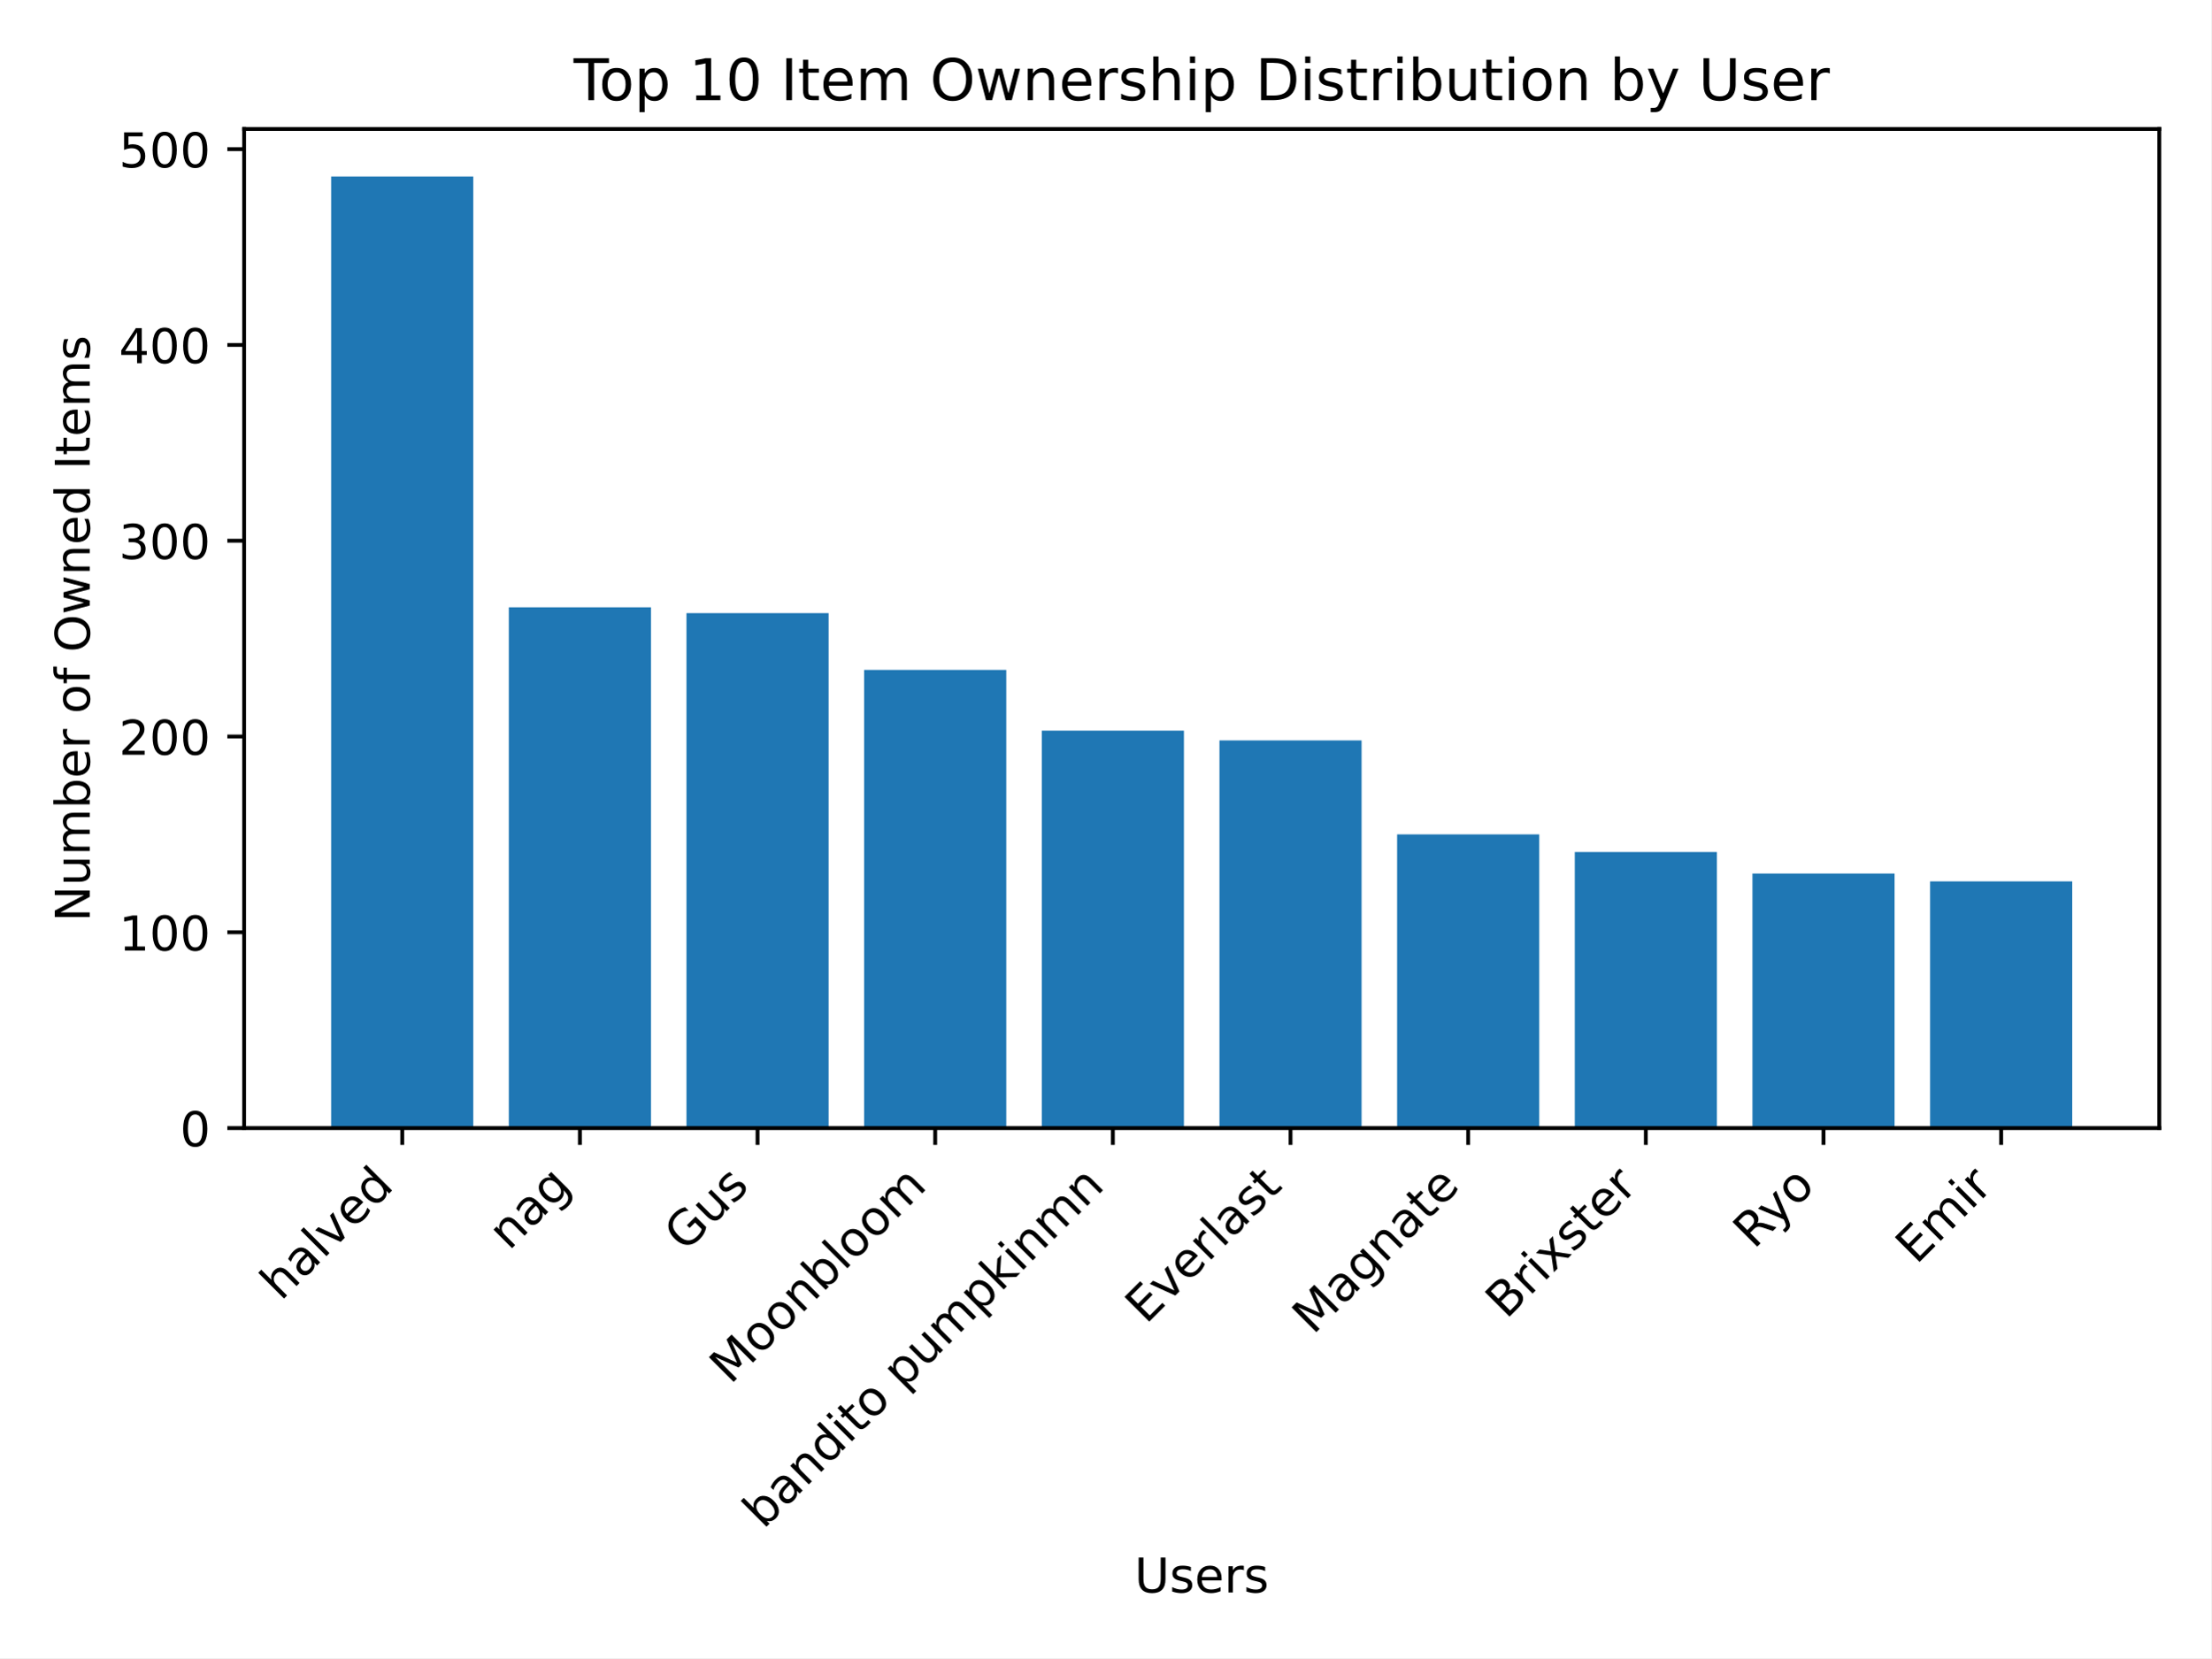
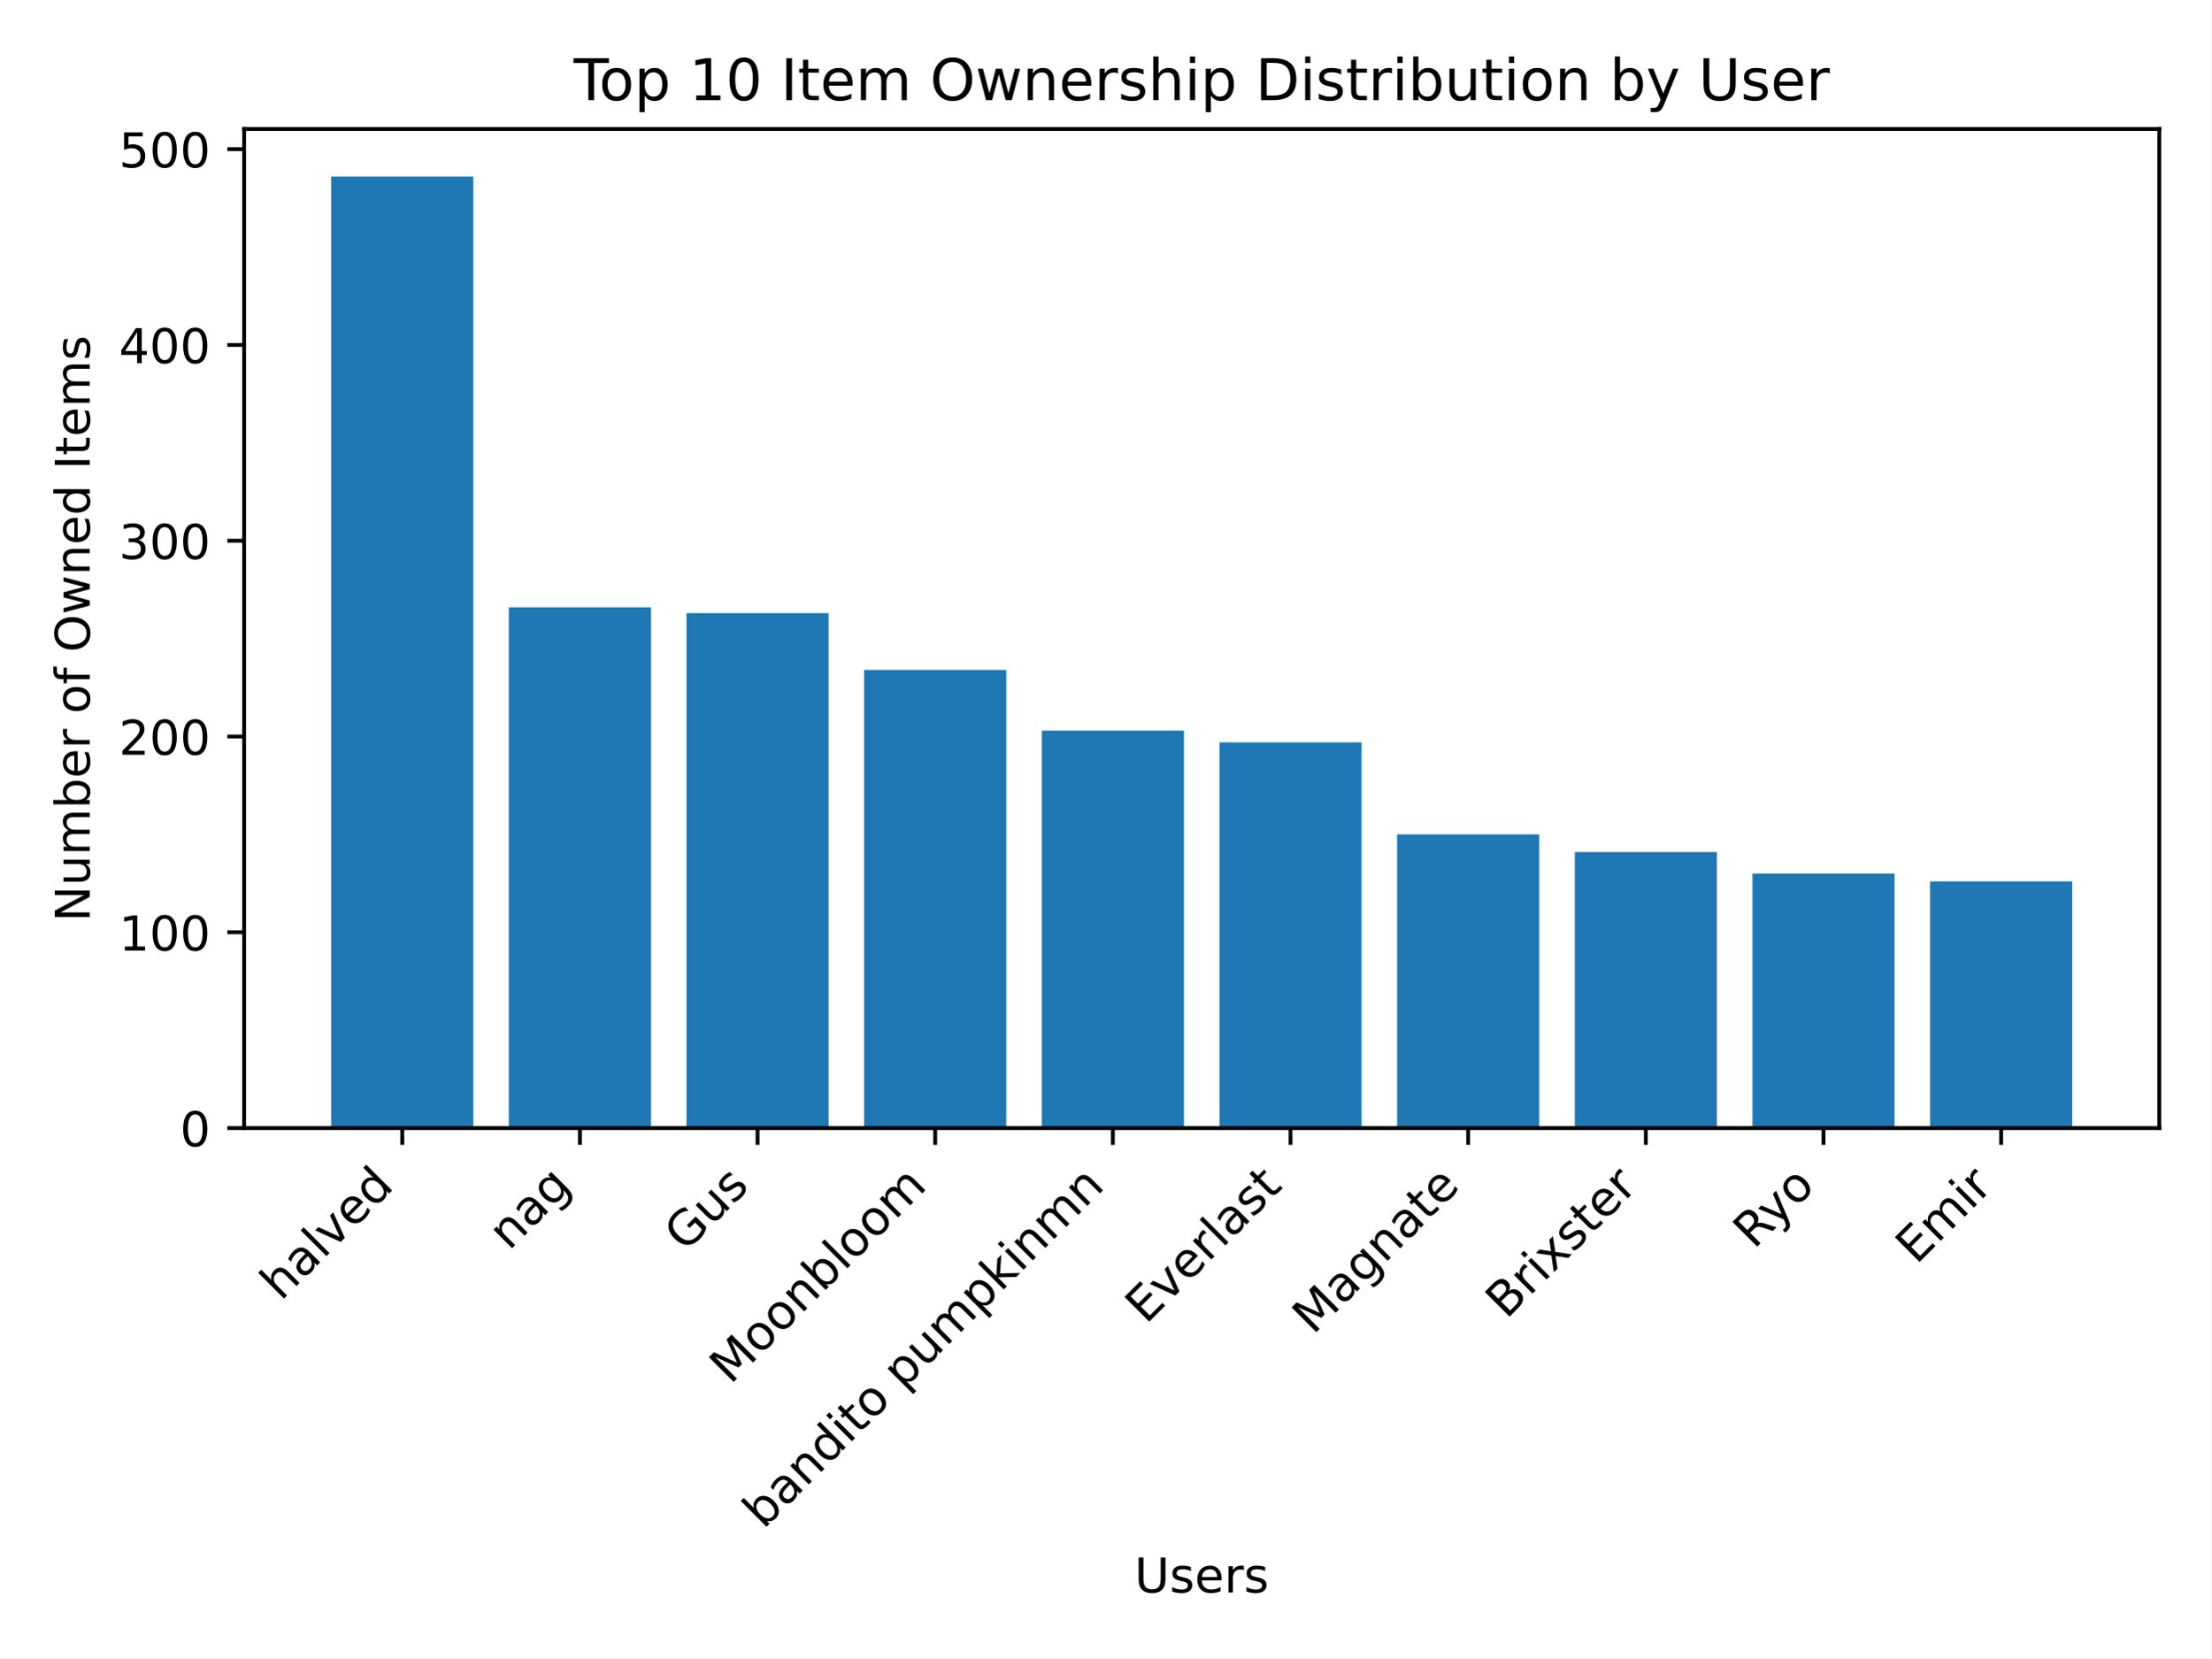
<svg xmlns="http://www.w3.org/2000/svg" xmlns:xlink="http://www.w3.org/1999/xlink" width="460.8pt" height="345.6pt" viewBox="0 0 460.8 345.6" version="1.1">
  <defs>
    <style type="text/css">*{stroke-linejoin: round; stroke-linecap: butt}</style>
  </defs>
  <g id="figure_1">
    <g id="patch_1">
      <path d="M 0 345.6  L 460.8 345.6  L 460.8 0  L 0 0  z " style="fill: #ffffff" />
    </g>
    <g id="axes_1">
      <g id="patch_2">
        <path d="M 50.87 235.125  L 450 235.125  L 450 26.88  L 50.87 26.88  z " style="fill: #ffffff" />
      </g>
      <g id="patch_3">
-         <path d="M 69.012 235.125  L 98.632 235.125  L 98.632 36.796  L 69.012 36.796  z " clip-path="url(#p79e4b69c61)" style="fill: #1f77b4" />
+         <path d="M 69.012 235.125  L 98.632 235.125  L 98.632 36.796  L 69.012 36.796  z " clip-path="url(#p354a4e6ec0)" style="fill: #1f77b4" />
      </g>
      <g id="patch_4">
-         <path d="M 106.037 235.125  L 135.657 235.125  L 135.657 126.575  L 106.037 126.575  z " clip-path="url(#p79e4b69c61)" style="fill: #1f77b4" />
+         <path d="M 106.037 235.125  L 135.657 235.125  L 135.657 126.575  L 106.037 126.575  z " clip-path="url(#p354a4e6ec0)" style="fill: #1f77b4" />
      </g>
      <g id="patch_5">
-         <path d="M 143.062 235.125  L 172.682 235.125  L 172.682 127.799  L 143.062 127.799  z " clip-path="url(#p79e4b69c61)" style="fill: #1f77b4" />
+         <path d="M 143.062 235.125  L 172.682 235.125  L 172.682 127.799  L 143.062 127.799  z " clip-path="url(#p354a4e6ec0)" style="fill: #1f77b4" />
      </g>
      <g id="patch_6">
-         <path d="M 180.087 235.125  L 209.707 235.125  L 209.707 139.634  L 180.087 139.634  z " clip-path="url(#p79e4b69c61)" style="fill: #1f77b4" />
+         <path d="M 180.087 235.125  L 209.707 235.125  L 209.707 139.634  L 180.087 139.634  z " clip-path="url(#p354a4e6ec0)" style="fill: #1f77b4" />
      </g>
      <g id="patch_7">
-         <path d="M 217.112 235.125  L 246.732 235.125  L 246.732 152.284  L 217.112 152.284  z " clip-path="url(#p79e4b69c61)" style="fill: #1f77b4" />
+         <path d="M 217.112 235.125  L 246.732 235.125  L 246.732 152.284  L 217.112 152.284  z " clip-path="url(#p354a4e6ec0)" style="fill: #1f77b4" />
      </g>
      <g id="patch_8">
-         <path d="M 254.138 235.125  L 283.758 235.125  L 283.758 154.325  L 254.138 154.325  z " clip-path="url(#p79e4b69c61)" style="fill: #1f77b4" />
+         <path d="M 254.138 235.125  L 283.758 235.125  L 283.758 154.733  L 254.138 154.733  z " clip-path="url(#p354a4e6ec0)" style="fill: #1f77b4" />
      </g>
      <g id="patch_9">
-         <path d="M 291.163 235.125  L 320.783 235.125  L 320.783 173.913  L 291.163 173.913  z " clip-path="url(#p79e4b69c61)" style="fill: #1f77b4" />
+         <path d="M 291.163 235.125  L 320.783 235.125  L 320.783 173.913  L 291.163 173.913  z " clip-path="url(#p354a4e6ec0)" style="fill: #1f77b4" />
      </g>
      <g id="patch_10">
-         <path d="M 328.188 235.125  L 357.808 235.125  L 357.808 177.585  L 328.188 177.585  z " clip-path="url(#p79e4b69c61)" style="fill: #1f77b4" />
+         <path d="M 328.188 235.125  L 357.808 235.125  L 357.808 177.585  L 328.188 177.585  z " clip-path="url(#p354a4e6ec0)" style="fill: #1f77b4" />
      </g>
      <g id="patch_11">
-         <path d="M 365.213 235.125  L 394.833 235.125  L 394.833 182.074  L 365.213 182.074  z " clip-path="url(#p79e4b69c61)" style="fill: #1f77b4" />
+         <path d="M 365.213 235.125  L 394.833 235.125  L 394.833 182.074  L 365.213 182.074  z " clip-path="url(#p354a4e6ec0)" style="fill: #1f77b4" />
      </g>
      <g id="patch_12">
-         <path d="M 402.238 235.125  L 431.858 235.125  L 431.858 183.707  L 402.238 183.707  z " clip-path="url(#p79e4b69c61)" style="fill: #1f77b4" />
+         <path d="M 402.238 235.125  L 431.858 235.125  L 431.858 183.707  L 402.238 183.707  z " clip-path="url(#p354a4e6ec0)" style="fill: #1f77b4" />
      </g>
      <g id="matplotlib.axis_1">
        <g id="xtick_1">
          <g id="line2d_1">
            <defs>
-               <path id="macd0589f93" d="M 0 0  L 0 3.5  " style="stroke: #000000; stroke-width: 0.8" />
+               <path id="m665f9b2a5a" d="M 0 0  L 0 3.5  " style="stroke: #000000; stroke-width: 0.8" />
            </defs>
            <g>
-               <use xlink:href="#macd0589f93" x="83.822" y="235.125" style="stroke: #000000; stroke-width: 0.8" />
+               <use xlink:href="#m665f9b2a5a" x="83.822" y="235.125" style="stroke: #000000; stroke-width: 0.8" />
            </g>
          </g>
          <g id="text_1">
            <g transform="translate(58.54764 271.3021) rotate(-45) scale(0.1 -0.1)">
              <defs>
                <path id="DejaVuSans-68" d="M 3513 2113  L 3513 0  L 2938 0  L 2938 2094  Q 2938 2591 2744 2837  Q 2550 3084 2163 3084  Q 1697 3084 1428 2787  Q 1159 2491 1159 1978  L 1159 0  L 581 0  L 581 4863  L 1159 4863  L 1159 2956  Q 1366 3272 1645 3428  Q 1925 3584 2291 3584  Q 2894 3584 3203 3211  Q 3513 2838 3513 2113  z " transform="scale(0.015625)" />
                <path id="DejaVuSans-61" d="M 2194 1759  Q 1497 1759 1228 1600  Q 959 1441 959 1056  Q 959 750 1161 570  Q 1363 391 1709 391  Q 2188 391 2477 730  Q 2766 1069 2766 1631  L 2766 1759  L 2194 1759  z M 3341 1997  L 3341 0  L 2766 0  L 2766 531  Q 2569 213 2275 61  Q 1981 -91 1556 -91  Q 1019 -91 701 211  Q 384 513 384 1019  Q 384 1609 779 1909  Q 1175 2209 1959 2209  L 2766 2209  L 2766 2266  Q 2766 2663 2505 2880  Q 2244 3097 1772 3097  Q 1472 3097 1187 3025  Q 903 2953 641 2809  L 641 3341  Q 956 3463 1253 3523  Q 1550 3584 1831 3584  Q 2591 3584 2966 3190  Q 3341 2797 3341 1997  z " transform="scale(0.015625)" />
                <path id="DejaVuSans-6c" d="M 603 4863  L 1178 4863  L 1178 0  L 603 0  L 603 4863  z " transform="scale(0.015625)" />
                <path id="DejaVuSans-76" d="M 191 3500  L 800 3500  L 1894 563  L 2988 3500  L 3597 3500  L 2284 0  L 1503 0  L 191 3500  z " transform="scale(0.015625)" />
                <path id="DejaVuSans-65" d="M 3597 1894  L 3597 1613  L 953 1613  Q 991 1019 1311 708  Q 1631 397 2203 397  Q 2534 397 2845 478  Q 3156 559 3463 722  L 3463 178  Q 3153 47 2828 -22  Q 2503 -91 2169 -91  Q 1331 -91 842 396  Q 353 884 353 1716  Q 353 2575 817 3079  Q 1281 3584 2069 3584  Q 2775 3584 3186 3129  Q 3597 2675 3597 1894  z M 3022 2063  Q 3016 2534 2758 2815  Q 2500 3097 2075 3097  Q 1594 3097 1305 2825  Q 1016 2553 972 2059  L 3022 2063  z " transform="scale(0.015625)" />
                <path id="DejaVuSans-64" d="M 2906 2969  L 2906 4863  L 3481 4863  L 3481 0  L 2906 0  L 2906 525  Q 2725 213 2448 61  Q 2172 -91 1784 -91  Q 1150 -91 751 415  Q 353 922 353 1747  Q 353 2572 751 3078  Q 1150 3584 1784 3584  Q 2172 3584 2448 3432  Q 2725 3281 2906 2969  z M 947 1747  Q 947 1113 1208 752  Q 1469 391 1925 391  Q 2381 391 2643 752  Q 2906 1113 2906 1747  Q 2906 2381 2643 2742  Q 2381 3103 1925 3103  Q 1469 3103 1208 2742  Q 947 2381 947 1747  z " transform="scale(0.015625)" />
              </defs>
              <use xlink:href="#DejaVuSans-68" />
              <use xlink:href="#DejaVuSans-61" x="63.379" />
              <use xlink:href="#DejaVuSans-6c" x="124.658" />
              <use xlink:href="#DejaVuSans-76" x="152.441" />
              <use xlink:href="#DejaVuSans-65" x="211.621" />
              <use xlink:href="#DejaVuSans-64" x="273.145" />
            </g>
          </g>
        </g>
        <g id="xtick_2">
          <g id="line2d_2">
            <g>
-               <use xlink:href="#macd0589f93" x="120.847" y="235.125" style="stroke: #000000; stroke-width: 0.8" />
+               <use xlink:href="#m665f9b2a5a" x="120.847" y="235.125" style="stroke: #000000; stroke-width: 0.8" />
            </g>
          </g>
          <g id="text_2">
            <g transform="translate(106.0732 260.8015) rotate(-45) scale(0.1 -0.1)">
              <defs>
                <path id="DejaVuSans-6e" d="M 3513 2113  L 3513 0  L 2938 0  L 2938 2094  Q 2938 2591 2744 2837  Q 2550 3084 2163 3084  Q 1697 3084 1428 2787  Q 1159 2491 1159 1978  L 1159 0  L 581 0  L 581 3500  L 1159 3500  L 1159 2956  Q 1366 3272 1645 3428  Q 1925 3584 2291 3584  Q 2894 3584 3203 3211  Q 3513 2838 3513 2113  z " transform="scale(0.015625)" />
                <path id="DejaVuSans-67" d="M 2906 1791  Q 2906 2416 2648 2759  Q 2391 3103 1925 3103  Q 1463 3103 1205 2759  Q 947 2416 947 1791  Q 947 1169 1205 825  Q 1463 481 1925 481  Q 2391 481 2648 825  Q 2906 1169 2906 1791  z M 3481 434  Q 3481 -459 3084 -895  Q 2688 -1331 1869 -1331  Q 1566 -1331 1297 -1286  Q 1028 -1241 775 -1147  L 775 -588  Q 1028 -725 1275 -790  Q 1522 -856 1778 -856  Q 2344 -856 2625 -561  Q 2906 -266 2906 331  L 2906 616  Q 2728 306 2450 153  Q 2172 0 1784 0  Q 1141 0 747 490  Q 353 981 353 1791  Q 353 2603 747 3093  Q 1141 3584 1784 3584  Q 2172 3584 2450 3431  Q 2728 3278 2906 2969  L 2906 3500  L 3481 3500  L 3481 434  z " transform="scale(0.015625)" />
              </defs>
              <use xlink:href="#DejaVuSans-6e" />
              <use xlink:href="#DejaVuSans-61" x="63.379" />
              <use xlink:href="#DejaVuSans-67" x="124.658" />
            </g>
          </g>
        </g>
        <g id="xtick_3">
          <g id="line2d_3">
            <g>
-               <use xlink:href="#macd0589f93" x="157.872" y="235.125" style="stroke: #000000; stroke-width: 0.8" />
+               <use xlink:href="#m665f9b2a5a" x="157.872" y="235.125" style="stroke: #000000; stroke-width: 0.8" />
            </g>
          </g>
          <g id="text_3">
            <g transform="translate(142.758 261.1418) rotate(-45) scale(0.1 -0.1)">
              <defs>
                <path id="DejaVuSans-47" d="M 3809 666  L 3809 1919  L 2778 1919  L 2778 2438  L 4434 2438  L 4434 434  Q 4069 175 3628 42  Q 3188 -91 2688 -91  Q 1594 -91 976 548  Q 359 1188 359 2328  Q 359 3472 976 4111  Q 1594 4750 2688 4750  Q 3144 4750 3555 4637  Q 3966 4525 4313 4306  L 4313 3634  Q 3963 3931 3569 4081  Q 3175 4231 2741 4231  Q 1884 4231 1454 3753  Q 1025 3275 1025 2328  Q 1025 1384 1454 906  Q 1884 428 2741 428  Q 3075 428 3337 486  Q 3600 544 3809 666  z " transform="scale(0.015625)" />
                <path id="DejaVuSans-75" d="M 544 1381  L 544 3500  L 1119 3500  L 1119 1403  Q 1119 906 1312 657  Q 1506 409 1894 409  Q 2359 409 2629 706  Q 2900 1003 2900 1516  L 2900 3500  L 3475 3500  L 3475 0  L 2900 0  L 2900 538  Q 2691 219 2414 64  Q 2138 -91 1772 -91  Q 1169 -91 856 284  Q 544 659 544 1381  z M 1991 3584  L 1991 3584  z " transform="scale(0.015625)" />
                <path id="DejaVuSans-73" d="M 2834 3397  L 2834 2853  Q 2591 2978 2328 3040  Q 2066 3103 1784 3103  Q 1356 3103 1142 2972  Q 928 2841 928 2578  Q 928 2378 1081 2264  Q 1234 2150 1697 2047  L 1894 2003  Q 2506 1872 2764 1633  Q 3022 1394 3022 966  Q 3022 478 2636 193  Q 2250 -91 1575 -91  Q 1294 -91 989 -36  Q 684 19 347 128  L 347 722  Q 666 556 975 473  Q 1284 391 1588 391  Q 1994 391 2212 530  Q 2431 669 2431 922  Q 2431 1156 2273 1281  Q 2116 1406 1581 1522  L 1381 1569  Q 847 1681 609 1914  Q 372 2147 372 2553  Q 372 3047 722 3315  Q 1072 3584 1716 3584  Q 2034 3584 2315 3537  Q 2597 3491 2834 3397  z " transform="scale(0.015625)" />
              </defs>
              <use xlink:href="#DejaVuSans-47" />
              <use xlink:href="#DejaVuSans-75" x="77.49" />
              <use xlink:href="#DejaVuSans-73" x="140.869" />
            </g>
          </g>
        </g>
        <g id="xtick_4">
          <g id="line2d_4">
            <g>
-               <use xlink:href="#macd0589f93" x="194.897" y="235.125" style="stroke: #000000; stroke-width: 0.8" />
+               <use xlink:href="#m665f9b2a5a" x="194.897" y="235.125" style="stroke: #000000; stroke-width: 0.8" />
            </g>
          </g>
          <g id="text_4">
            <g transform="translate(152.197 288.7278) rotate(-45) scale(0.1 -0.1)">
              <defs>
                <path id="DejaVuSans-4d" d="M 628 4666  L 1569 4666  L 2759 1491  L 3956 4666  L 4897 4666  L 4897 0  L 4281 0  L 4281 4097  L 3078 897  L 2444 897  L 1241 4097  L 1241 0  L 628 0  L 628 4666  z " transform="scale(0.015625)" />
                <path id="DejaVuSans-6f" d="M 1959 3097  Q 1497 3097 1228 2736  Q 959 2375 959 1747  Q 959 1119 1226 758  Q 1494 397 1959 397  Q 2419 397 2687 759  Q 2956 1122 2956 1747  Q 2956 2369 2687 2733  Q 2419 3097 1959 3097  z M 1959 3584  Q 2709 3584 3137 3096  Q 3566 2609 3566 1747  Q 3566 888 3137 398  Q 2709 -91 1959 -91  Q 1206 -91 779 398  Q 353 888 353 1747  Q 353 2609 779 3096  Q 1206 3584 1959 3584  z " transform="scale(0.015625)" />
                <path id="DejaVuSans-62" d="M 3116 1747  Q 3116 2381 2855 2742  Q 2594 3103 2138 3103  Q 1681 3103 1420 2742  Q 1159 2381 1159 1747  Q 1159 1113 1420 752  Q 1681 391 2138 391  Q 2594 391 2855 752  Q 3116 1113 3116 1747  z M 1159 2969  Q 1341 3281 1617 3432  Q 1894 3584 2278 3584  Q 2916 3584 3314 3078  Q 3713 2572 3713 1747  Q 3713 922 3314 415  Q 2916 -91 2278 -91  Q 1894 -91 1617 61  Q 1341 213 1159 525  L 1159 0  L 581 0  L 581 4863  L 1159 4863  L 1159 2969  z " transform="scale(0.015625)" />
                <path id="DejaVuSans-6d" d="M 3328 2828  Q 3544 3216 3844 3400  Q 4144 3584 4550 3584  Q 5097 3584 5394 3201  Q 5691 2819 5691 2113  L 5691 0  L 5113 0  L 5113 2094  Q 5113 2597 4934 2840  Q 4756 3084 4391 3084  Q 3944 3084 3684 2787  Q 3425 2491 3425 1978  L 3425 0  L 2847 0  L 2847 2094  Q 2847 2600 2669 2842  Q 2491 3084 2119 3084  Q 1678 3084 1418 2786  Q 1159 2488 1159 1978  L 1159 0  L 581 0  L 581 3500  L 1159 3500  L 1159 2956  Q 1356 3278 1631 3431  Q 1906 3584 2284 3584  Q 2666 3584 2933 3390  Q 3200 3197 3328 2828  z " transform="scale(0.015625)" />
              </defs>
              <use xlink:href="#DejaVuSans-4d" />
              <use xlink:href="#DejaVuSans-6f" x="86.279" />
              <use xlink:href="#DejaVuSans-6f" x="147.461" />
              <use xlink:href="#DejaVuSans-6e" x="208.643" />
              <use xlink:href="#DejaVuSans-62" x="272.021" />
              <use xlink:href="#DejaVuSans-6c" x="335.498" />
              <use xlink:href="#DejaVuSans-6f" x="363.281" />
              <use xlink:href="#DejaVuSans-6f" x="424.463" />
              <use xlink:href="#DejaVuSans-6d" x="485.645" />
            </g>
          </g>
        </g>
        <g id="xtick_5">
          <g id="line2d_5">
            <g>
-               <use xlink:href="#macd0589f93" x="231.922" y="235.125" style="stroke: #000000; stroke-width: 0.8" />
+               <use xlink:href="#m665f9b2a5a" x="231.922" y="235.125" style="stroke: #000000; stroke-width: 0.8" />
            </g>
          </g>
          <g id="text_5">
            <g transform="translate(159.0927 318.8572) rotate(-45) scale(0.1 -0.1)">
              <defs>
                <path id="DejaVuSans-69" d="M 603 3500  L 1178 3500  L 1178 0  L 603 0  L 603 3500  z M 603 4863  L 1178 4863  L 1178 4134  L 603 4134  L 603 4863  z " transform="scale(0.015625)" />
                <path id="DejaVuSans-74" d="M 1172 4494  L 1172 3500  L 2356 3500  L 2356 3053  L 1172 3053  L 1172 1153  Q 1172 725 1289 603  Q 1406 481 1766 481  L 2356 481  L 2356 0  L 1766 0  Q 1100 0 847 248  Q 594 497 594 1153  L 594 3053  L 172 3053  L 172 3500  L 594 3500  L 594 4494  L 1172 4494  z " transform="scale(0.015625)" />
                <path id="DejaVuSans-20" transform="scale(0.015625)" />
                <path id="DejaVuSans-70" d="M 1159 525  L 1159 -1331  L 581 -1331  L 581 3500  L 1159 3500  L 1159 2969  Q 1341 3281 1617 3432  Q 1894 3584 2278 3584  Q 2916 3584 3314 3078  Q 3713 2572 3713 1747  Q 3713 922 3314 415  Q 2916 -91 2278 -91  Q 1894 -91 1617 61  Q 1341 213 1159 525  z M 3116 1747  Q 3116 2381 2855 2742  Q 2594 3103 2138 3103  Q 1681 3103 1420 2742  Q 1159 2381 1159 1747  Q 1159 1113 1420 752  Q 1681 391 2138 391  Q 2594 391 2855 752  Q 3116 1113 3116 1747  z " transform="scale(0.015625)" />
                <path id="DejaVuSans-6b" d="M 581 4863  L 1159 4863  L 1159 1991  L 2875 3500  L 3609 3500  L 1753 1863  L 3688 0  L 2938 0  L 1159 1709  L 1159 0  L 581 0  L 581 4863  z " transform="scale(0.015625)" />
              </defs>
              <use xlink:href="#DejaVuSans-62" />
              <use xlink:href="#DejaVuSans-61" x="63.477" />
              <use xlink:href="#DejaVuSans-6e" x="124.756" />
              <use xlink:href="#DejaVuSans-64" x="188.135" />
              <use xlink:href="#DejaVuSans-69" x="251.611" />
              <use xlink:href="#DejaVuSans-74" x="279.395" />
              <use xlink:href="#DejaVuSans-6f" x="318.604" />
              <use xlink:href="#DejaVuSans-20" x="379.785" />
              <use xlink:href="#DejaVuSans-70" x="411.572" />
              <use xlink:href="#DejaVuSans-75" x="475.049" />
              <use xlink:href="#DejaVuSans-6d" x="538.428" />
              <use xlink:href="#DejaVuSans-70" x="635.84" />
              <use xlink:href="#DejaVuSans-6b" x="699.316" />
              <use xlink:href="#DejaVuSans-69" x="757.227" />
              <use xlink:href="#DejaVuSans-6e" x="785.01" />
              <use xlink:href="#DejaVuSans-6d" x="848.389" />
              <use xlink:href="#DejaVuSans-6e" x="945.801" />
            </g>
          </g>
        </g>
        <g id="xtick_6">
          <g id="line2d_6">
            <g>
-               <use xlink:href="#macd0589f93" x="268.948" y="235.125" style="stroke: #000000; stroke-width: 0.8" />
+               <use xlink:href="#m665f9b2a5a" x="268.948" y="235.125" style="stroke: #000000; stroke-width: 0.8" />
            </g>
          </g>
          <g id="text_6">
            <g transform="translate(238.8126 276.1623) rotate(-45) scale(0.1 -0.1)">
              <defs>
                <path id="DejaVuSans-45" d="M 628 4666  L 3578 4666  L 3578 4134  L 1259 4134  L 1259 2753  L 3481 2753  L 3481 2222  L 1259 2222  L 1259 531  L 3634 531  L 3634 0  L 628 0  L 628 4666  z " transform="scale(0.015625)" />
                <path id="DejaVuSans-72" d="M 2631 2963  Q 2534 3019 2420 3045  Q 2306 3072 2169 3072  Q 1681 3072 1420 2755  Q 1159 2438 1159 1844  L 1159 0  L 581 0  L 581 3500  L 1159 3500  L 1159 2956  Q 1341 3275 1631 3429  Q 1922 3584 2338 3584  Q 2397 3584 2469 3576  Q 2541 3569 2628 3553  L 2631 2963  z " transform="scale(0.015625)" />
              </defs>
              <use xlink:href="#DejaVuSans-45" />
              <use xlink:href="#DejaVuSans-76" x="63.184" />
              <use xlink:href="#DejaVuSans-65" x="122.363" />
              <use xlink:href="#DejaVuSans-72" x="183.887" />
              <use xlink:href="#DejaVuSans-6c" x="225" />
              <use xlink:href="#DejaVuSans-61" x="252.783" />
              <use xlink:href="#DejaVuSans-73" x="314.062" />
              <use xlink:href="#DejaVuSans-74" x="366.162" />
            </g>
          </g>
        </g>
        <g id="xtick_7">
          <g id="line2d_7">
            <g>
-               <use xlink:href="#macd0589f93" x="305.973" y="235.125" style="stroke: #000000; stroke-width: 0.8" />
+               <use xlink:href="#m665f9b2a5a" x="305.973" y="235.125" style="stroke: #000000; stroke-width: 0.8" />
            </g>
          </g>
          <g id="text_7">
            <g transform="translate(273.6412 278.3588) rotate(-45) scale(0.1 -0.1)">
              <use xlink:href="#DejaVuSans-4d" />
              <use xlink:href="#DejaVuSans-61" x="86.279" />
              <use xlink:href="#DejaVuSans-67" x="147.559" />
              <use xlink:href="#DejaVuSans-6e" x="211.035" />
              <use xlink:href="#DejaVuSans-61" x="274.414" />
              <use xlink:href="#DejaVuSans-74" x="335.693" />
              <use xlink:href="#DejaVuSans-65" x="374.902" />
            </g>
          </g>
        </g>
        <g id="xtick_8">
          <g id="line2d_8">
            <g>
-               <use xlink:href="#macd0589f93" x="342.998" y="235.125" style="stroke: #000000; stroke-width: 0.8" />
+               <use xlink:href="#m665f9b2a5a" x="342.998" y="235.125" style="stroke: #000000; stroke-width: 0.8" />
            </g>
          </g>
          <g id="text_8">
            <g transform="translate(313.9057 275.1193) rotate(-45) scale(0.1 -0.1)">
              <defs>
                <path id="DejaVuSans-42" d="M 1259 2228  L 1259 519  L 2272 519  Q 2781 519 3026 730  Q 3272 941 3272 1375  Q 3272 1813 3026 2020  Q 2781 2228 2272 2228  L 1259 2228  z M 1259 4147  L 1259 2741  L 2194 2741  Q 2656 2741 2882 2914  Q 3109 3088 3109 3444  Q 3109 3797 2882 3972  Q 2656 4147 2194 4147  L 1259 4147  z M 628 4666  L 2241 4666  Q 2963 4666 3353 4366  Q 3744 4066 3744 3513  Q 3744 3084 3544 2831  Q 3344 2578 2956 2516  Q 3422 2416 3680 2098  Q 3938 1781 3938 1306  Q 3938 681 3513 340  Q 3088 0 2303 0  L 628 0  L 628 4666  z " transform="scale(0.015625)" />
                <path id="DejaVuSans-78" d="M 3513 3500  L 2247 1797  L 3578 0  L 2900 0  L 1881 1375  L 863 0  L 184 0  L 1544 1831  L 300 3500  L 978 3500  L 1906 2253  L 2834 3500  L 3513 3500  z " transform="scale(0.015625)" />
              </defs>
              <use xlink:href="#DejaVuSans-42" />
              <use xlink:href="#DejaVuSans-72" x="68.604" />
              <use xlink:href="#DejaVuSans-69" x="109.717" />
              <use xlink:href="#DejaVuSans-78" x="137.5" />
              <use xlink:href="#DejaVuSans-73" x="196.68" />
              <use xlink:href="#DejaVuSans-74" x="248.779" />
              <use xlink:href="#DejaVuSans-65" x="287.988" />
              <use xlink:href="#DejaVuSans-72" x="349.512" />
            </g>
          </g>
        </g>
        <g id="xtick_9">
          <g id="line2d_9">
            <g>
-               <use xlink:href="#macd0589f93" x="380.023" y="235.125" style="stroke: #000000; stroke-width: 0.8" />
+               <use xlink:href="#m665f9b2a5a" x="380.023" y="235.125" style="stroke: #000000; stroke-width: 0.8" />
            </g>
          </g>
          <g id="text_9">
            <g transform="translate(365.5159 260.5342) rotate(-45) scale(0.1 -0.1)">
              <defs>
                <path id="DejaVuSans-52" d="M 2841 2188  Q 3044 2119 3236 1894  Q 3428 1669 3622 1275  L 4263 0  L 3584 0  L 2988 1197  Q 2756 1666 2539 1819  Q 2322 1972 1947 1972  L 1259 1972  L 1259 0  L 628 0  L 628 4666  L 2053 4666  Q 2853 4666 3247 4331  Q 3641 3997 3641 3322  Q 3641 2881 3436 2590  Q 3231 2300 2841 2188  z M 1259 4147  L 1259 2491  L 2053 2491  Q 2509 2491 2742 2702  Q 2975 2913 2975 3322  Q 2975 3731 2742 3939  Q 2509 4147 2053 4147  L 1259 4147  z " transform="scale(0.015625)" />
                <path id="DejaVuSans-79" d="M 2059 -325  Q 1816 -950 1584 -1140  Q 1353 -1331 966 -1331  L 506 -1331  L 506 -850  L 844 -850  Q 1081 -850 1212 -737  Q 1344 -625 1503 -206  L 1606 56  L 191 3500  L 800 3500  L 1894 763  L 2988 3500  L 3597 3500  L 2059 -325  z " transform="scale(0.015625)" />
              </defs>
              <use xlink:href="#DejaVuSans-52" />
              <use xlink:href="#DejaVuSans-79" x="63.982" />
              <use xlink:href="#DejaVuSans-6f" x="123.162" />
            </g>
          </g>
        </g>
        <g id="xtick_10">
          <g id="line2d_10">
            <g>
-               <use xlink:href="#macd0589f93" x="417.048" y="235.125" style="stroke: #000000; stroke-width: 0.8" />
+               <use xlink:href="#m665f9b2a5a" x="417.048" y="235.125" style="stroke: #000000; stroke-width: 0.8" />
            </g>
          </g>
          <g id="text_10">
            <g transform="translate(399.3502 263.725) rotate(-45) scale(0.1 -0.1)">
              <use xlink:href="#DejaVuSans-45" />
              <use xlink:href="#DejaVuSans-6d" x="63.184" />
              <use xlink:href="#DejaVuSans-69" x="160.596" />
              <use xlink:href="#DejaVuSans-72" x="188.379" />
            </g>
          </g>
        </g>
        <g id="text_11">
          <g transform="translate(236.4342 331.9262) scale(0.1 -0.1)">
            <defs>
              <path id="DejaVuSans-55" d="M 556 4666  L 1191 4666  L 1191 1831  Q 1191 1081 1462 751  Q 1734 422 2344 422  Q 2950 422 3222 751  Q 3494 1081 3494 1831  L 3494 4666  L 4128 4666  L 4128 1753  Q 4128 841 3676 375  Q 3225 -91 2344 -91  Q 1459 -91 1007 375  Q 556 841 556 1753  L 556 4666  z " transform="scale(0.015625)" />
            </defs>
            <use xlink:href="#DejaVuSans-55" />
            <use xlink:href="#DejaVuSans-73" x="73.193" />
            <use xlink:href="#DejaVuSans-65" x="125.293" />
            <use xlink:href="#DejaVuSans-72" x="186.816" />
            <use xlink:href="#DejaVuSans-73" x="227.93" />
          </g>
        </g>
      </g>
      <g id="matplotlib.axis_2">
        <g id="ytick_1">
          <g id="line2d_11">
            <defs>
-               <path id="m7119471418" d="M 0 0  L -3.5 0  " style="stroke: #000000; stroke-width: 0.8" />
+               <path id="m4d7ea59687" d="M 0 0  L -3.5 0  " style="stroke: #000000; stroke-width: 0.8" />
            </defs>
            <g>
-               <use xlink:href="#m7119471418" x="50.87" y="235.125" style="stroke: #000000; stroke-width: 0.8" />
+               <use xlink:href="#m4d7ea59687" x="50.87" y="235.125" style="stroke: #000000; stroke-width: 0.8" />
            </g>
          </g>
          <g id="text_12">
            <g transform="translate(37.5075 238.9243) scale(0.1 -0.1)">
              <defs>
                <path id="DejaVuSans-30" d="M 2034 4250  Q 1547 4250 1301 3770  Q 1056 3291 1056 2328  Q 1056 1369 1301 889  Q 1547 409 2034 409  Q 2525 409 2770 889  Q 3016 1369 3016 2328  Q 3016 3291 2770 3770  Q 2525 4250 2034 4250  z M 2034 4750  Q 2819 4750 3233 4129  Q 3647 3509 3647 2328  Q 3647 1150 3233 529  Q 2819 -91 2034 -91  Q 1250 -91 836 529  Q 422 1150 422 2328  Q 422 3509 836 4129  Q 1250 4750 2034 4750  z " transform="scale(0.015625)" />
              </defs>
              <use xlink:href="#DejaVuSans-30" />
            </g>
          </g>
        </g>
        <g id="ytick_2">
          <g id="line2d_12">
            <g>
-               <use xlink:href="#m7119471418" x="50.87" y="194.317" style="stroke: #000000; stroke-width: 0.8" />
+               <use xlink:href="#m4d7ea59687" x="50.87" y="194.317" style="stroke: #000000; stroke-width: 0.8" />
            </g>
          </g>
          <g id="text_13">
            <g transform="translate(24.7825 198.1159) scale(0.1 -0.1)">
              <defs>
                <path id="DejaVuSans-31" d="M 794 531  L 1825 531  L 1825 4091  L 703 3866  L 703 4441  L 1819 4666  L 2450 4666  L 2450 531  L 3481 531  L 3481 0  L 794 0  L 794 531  z " transform="scale(0.015625)" />
              </defs>
              <use xlink:href="#DejaVuSans-31" />
              <use xlink:href="#DejaVuSans-30" x="63.623" />
              <use xlink:href="#DejaVuSans-30" x="127.246" />
            </g>
          </g>
        </g>
        <g id="ytick_3">
          <g id="line2d_13">
            <g>
-               <use xlink:href="#m7119471418" x="50.87" y="153.508" style="stroke: #000000; stroke-width: 0.8" />
+               <use xlink:href="#m4d7ea59687" x="50.87" y="153.508" style="stroke: #000000; stroke-width: 0.8" />
            </g>
          </g>
          <g id="text_14">
            <g transform="translate(24.7825 157.3076) scale(0.1 -0.1)">
              <defs>
                <path id="DejaVuSans-32" d="M 1228 531  L 3431 531  L 3431 0  L 469 0  L 469 531  Q 828 903 1448 1529  Q 2069 2156 2228 2338  Q 2531 2678 2651 2914  Q 2772 3150 2772 3378  Q 2772 3750 2511 3984  Q 2250 4219 1831 4219  Q 1534 4219 1204 4116  Q 875 4013 500 3803  L 500 4441  Q 881 4594 1212 4672  Q 1544 4750 1819 4750  Q 2544 4750 2975 4387  Q 3406 4025 3406 3419  Q 3406 3131 3298 2873  Q 3191 2616 2906 2266  Q 2828 2175 2409 1742  Q 1991 1309 1228 531  z " transform="scale(0.015625)" />
              </defs>
              <use xlink:href="#DejaVuSans-32" />
              <use xlink:href="#DejaVuSans-30" x="63.623" />
              <use xlink:href="#DejaVuSans-30" x="127.246" />
            </g>
          </g>
        </g>
        <g id="ytick_4">
          <g id="line2d_14">
            <g>
-               <use xlink:href="#m7119471418" x="50.87" y="112.7" style="stroke: #000000; stroke-width: 0.8" />
+               <use xlink:href="#m4d7ea59687" x="50.87" y="112.7" style="stroke: #000000; stroke-width: 0.8" />
            </g>
          </g>
          <g id="text_15">
            <g transform="translate(24.7825 116.4992) scale(0.1 -0.1)">
              <defs>
                <path id="DejaVuSans-33" d="M 2597 2516  Q 3050 2419 3304 2112  Q 3559 1806 3559 1356  Q 3559 666 3084 287  Q 2609 -91 1734 -91  Q 1441 -91 1130 -33  Q 819 25 488 141  L 488 750  Q 750 597 1062 519  Q 1375 441 1716 441  Q 2309 441 2620 675  Q 2931 909 2931 1356  Q 2931 1769 2642 2001  Q 2353 2234 1838 2234  L 1294 2234  L 1294 2753  L 1863 2753  Q 2328 2753 2575 2939  Q 2822 3125 2822 3475  Q 2822 3834 2567 4026  Q 2313 4219 1838 4219  Q 1578 4219 1281 4162  Q 984 4106 628 3988  L 628 4550  Q 988 4650 1302 4700  Q 1616 4750 1894 4750  Q 2613 4750 3031 4423  Q 3450 4097 3450 3541  Q 3450 3153 3228 2886  Q 3006 2619 2597 2516  z " transform="scale(0.015625)" />
              </defs>
              <use xlink:href="#DejaVuSans-33" />
              <use xlink:href="#DejaVuSans-30" x="63.623" />
              <use xlink:href="#DejaVuSans-30" x="127.246" />
            </g>
          </g>
        </g>
        <g id="ytick_5">
          <g id="line2d_15">
            <g>
-               <use xlink:href="#m7119471418" x="50.87" y="71.892" style="stroke: #000000; stroke-width: 0.8" />
+               <use xlink:href="#m4d7ea59687" x="50.87" y="71.892" style="stroke: #000000; stroke-width: 0.8" />
            </g>
          </g>
          <g id="text_16">
            <g transform="translate(24.7825 75.69084) scale(0.1 -0.1)">
              <defs>
                <path id="DejaVuSans-34" d="M 2419 4116  L 825 1625  L 2419 1625  L 2419 4116  z M 2253 4666  L 3047 4666  L 3047 1625  L 3713 1625  L 3713 1100  L 3047 1100  L 3047 0  L 2419 0  L 2419 1100  L 313 1100  L 313 1709  L 2253 4666  z " transform="scale(0.015625)" />
              </defs>
              <use xlink:href="#DejaVuSans-34" />
              <use xlink:href="#DejaVuSans-30" x="63.623" />
              <use xlink:href="#DejaVuSans-30" x="127.246" />
            </g>
          </g>
        </g>
        <g id="ytick_6">
          <g id="line2d_16">
            <g>
-               <use xlink:href="#m7119471418" x="50.87" y="31.083" style="stroke: #000000; stroke-width: 0.8" />
+               <use xlink:href="#m4d7ea59687" x="50.87" y="31.083" style="stroke: #000000; stroke-width: 0.8" />
            </g>
          </g>
          <g id="text_17">
            <g transform="translate(24.7825 34.88248) scale(0.1 -0.1)">
              <defs>
                <path id="DejaVuSans-35" d="M 691 4666  L 3169 4666  L 3169 4134  L 1269 4134  L 1269 2991  Q 1406 3038 1543 3061  Q 1681 3084 1819 3084  Q 2600 3084 3056 2656  Q 3513 2228 3513 1497  Q 3513 744 3044 326  Q 2575 -91 1722 -91  Q 1428 -91 1123 -41  Q 819 9 494 109  L 494 744  Q 775 591 1075 516  Q 1375 441 1709 441  Q 2250 441 2565 725  Q 2881 1009 2881 1497  Q 2881 1984 2565 2268  Q 2250 2553 1709 2553  Q 1456 2553 1204 2497  Q 953 2441 691 2322  L 691 4666  z " transform="scale(0.015625)" />
              </defs>
              <use xlink:href="#DejaVuSans-35" />
              <use xlink:href="#DejaVuSans-30" x="63.623" />
              <use xlink:href="#DejaVuSans-30" x="127.246" />
            </g>
          </g>
        </g>
        <g id="text_18">
          <g transform="translate(18.70281 192.1064) rotate(-90) scale(0.1 -0.1)">
            <defs>
              <path id="DejaVuSans-4e" d="M 628 4666  L 1478 4666  L 3547 763  L 3547 4666  L 4159 4666  L 4159 0  L 3309 0  L 1241 3903  L 1241 0  L 628 0  L 628 4666  z " transform="scale(0.015625)" />
              <path id="DejaVuSans-66" d="M 2375 4863  L 2375 4384  L 1825 4384  Q 1516 4384 1395 4259  Q 1275 4134 1275 3809  L 1275 3500  L 2222 3500  L 2222 3053  L 1275 3053  L 1275 0  L 697 0  L 697 3053  L 147 3053  L 147 3500  L 697 3500  L 697 3744  Q 697 4328 969 4595  Q 1241 4863 1831 4863  L 2375 4863  z " transform="scale(0.015625)" />
              <path id="DejaVuSans-4f" d="M 2522 4238  Q 1834 4238 1429 3725  Q 1025 3213 1025 2328  Q 1025 1447 1429 934  Q 1834 422 2522 422  Q 3209 422 3611 934  Q 4013 1447 4013 2328  Q 4013 3213 3611 3725  Q 3209 4238 2522 4238  z M 2522 4750  Q 3503 4750 4090 4092  Q 4678 3434 4678 2328  Q 4678 1225 4090 567  Q 3503 -91 2522 -91  Q 1538 -91 948 565  Q 359 1222 359 2328  Q 359 3434 948 4092  Q 1538 4750 2522 4750  z " transform="scale(0.015625)" />
              <path id="DejaVuSans-77" d="M 269 3500  L 844 3500  L 1563 769  L 2278 3500  L 2956 3500  L 3675 769  L 4391 3500  L 4966 3500  L 4050 0  L 3372 0  L 2619 2869  L 1863 0  L 1184 0  L 269 3500  z " transform="scale(0.015625)" />
              <path id="DejaVuSans-49" d="M 628 4666  L 1259 4666  L 1259 0  L 628 0  L 628 4666  z " transform="scale(0.015625)" />
            </defs>
            <use xlink:href="#DejaVuSans-4e" />
            <use xlink:href="#DejaVuSans-75" x="74.805" />
            <use xlink:href="#DejaVuSans-6d" x="138.184" />
            <use xlink:href="#DejaVuSans-62" x="235.596" />
            <use xlink:href="#DejaVuSans-65" x="299.072" />
            <use xlink:href="#DejaVuSans-72" x="360.596" />
            <use xlink:href="#DejaVuSans-20" x="401.709" />
            <use xlink:href="#DejaVuSans-6f" x="433.496" />
            <use xlink:href="#DejaVuSans-66" x="494.678" />
            <use xlink:href="#DejaVuSans-20" x="529.883" />
            <use xlink:href="#DejaVuSans-4f" x="561.67" />
            <use xlink:href="#DejaVuSans-77" x="640.381" />
            <use xlink:href="#DejaVuSans-6e" x="722.168" />
            <use xlink:href="#DejaVuSans-65" x="785.547" />
            <use xlink:href="#DejaVuSans-64" x="847.07" />
            <use xlink:href="#DejaVuSans-20" x="910.547" />
            <use xlink:href="#DejaVuSans-49" x="942.334" />
            <use xlink:href="#DejaVuSans-74" x="971.826" />
            <use xlink:href="#DejaVuSans-65" x="1011.035" />
            <use xlink:href="#DejaVuSans-6d" x="1072.559" />
            <use xlink:href="#DejaVuSans-73" x="1169.971" />
          </g>
        </g>
      </g>
      <g id="patch_13">
        <path d="M 50.87 235.125  L 50.87 26.88  " style="fill: none; stroke: #000000; stroke-width: 0.8; stroke-linejoin: miter; stroke-linecap: square" />
      </g>
      <g id="patch_14">
        <path d="M 450 235.125  L 450 26.88  " style="fill: none; stroke: #000000; stroke-width: 0.8; stroke-linejoin: miter; stroke-linecap: square" />
      </g>
      <g id="patch_15">
        <path d="M 50.87 235.125  L 450 235.125  " style="fill: none; stroke: #000000; stroke-width: 0.8; stroke-linejoin: miter; stroke-linecap: square" />
      </g>
      <g id="patch_16">
        <path d="M 50.87 26.88  L 450 26.88  " style="fill: none; stroke: #000000; stroke-width: 0.8; stroke-linejoin: miter; stroke-linecap: square" />
      </g>
      <g id="text_19">
        <g transform="translate(119.5422 20.88) scale(0.12 -0.12)">
          <defs>
            <path id="DejaVuSans-54" d="M -19 4666  L 3928 4666  L 3928 4134  L 2272 4134  L 2272 0  L 1638 0  L 1638 4134  L -19 4134  L -19 4666  z " transform="scale(0.015625)" />
            <path id="DejaVuSans-44" d="M 1259 4147  L 1259 519  L 2022 519  Q 2988 519 3436 956  Q 3884 1394 3884 2338  Q 3884 3275 3436 3711  Q 2988 4147 2022 4147  L 1259 4147  z M 628 4666  L 1925 4666  Q 3281 4666 3915 4102  Q 4550 3538 4550 2338  Q 4550 1131 3912 565  Q 3275 0 1925 0  L 628 0  L 628 4666  z " transform="scale(0.015625)" />
          </defs>
          <use xlink:href="#DejaVuSans-54" />
          <use xlink:href="#DejaVuSans-6f" x="44.084" />
          <use xlink:href="#DejaVuSans-70" x="105.266" />
          <use xlink:href="#DejaVuSans-20" x="168.742" />
          <use xlink:href="#DejaVuSans-31" x="200.529" />
          <use xlink:href="#DejaVuSans-30" x="264.152" />
          <use xlink:href="#DejaVuSans-20" x="327.775" />
          <use xlink:href="#DejaVuSans-49" x="359.562" />
          <use xlink:href="#DejaVuSans-74" x="389.055" />
          <use xlink:href="#DejaVuSans-65" x="428.264" />
          <use xlink:href="#DejaVuSans-6d" x="489.787" />
          <use xlink:href="#DejaVuSans-20" x="587.199" />
          <use xlink:href="#DejaVuSans-4f" x="618.986" />
          <use xlink:href="#DejaVuSans-77" x="697.697" />
          <use xlink:href="#DejaVuSans-6e" x="779.484" />
          <use xlink:href="#DejaVuSans-65" x="842.863" />
          <use xlink:href="#DejaVuSans-72" x="904.387" />
          <use xlink:href="#DejaVuSans-73" x="945.5" />
          <use xlink:href="#DejaVuSans-68" x="997.6" />
          <use xlink:href="#DejaVuSans-69" x="1060.979" />
          <use xlink:href="#DejaVuSans-70" x="1088.762" />
          <use xlink:href="#DejaVuSans-20" x="1152.238" />
          <use xlink:href="#DejaVuSans-44" x="1184.025" />
          <use xlink:href="#DejaVuSans-69" x="1261.027" />
          <use xlink:href="#DejaVuSans-73" x="1288.811" />
          <use xlink:href="#DejaVuSans-74" x="1340.91" />
          <use xlink:href="#DejaVuSans-72" x="1380.119" />
          <use xlink:href="#DejaVuSans-69" x="1421.232" />
          <use xlink:href="#DejaVuSans-62" x="1449.016" />
          <use xlink:href="#DejaVuSans-75" x="1512.492" />
          <use xlink:href="#DejaVuSans-74" x="1575.871" />
          <use xlink:href="#DejaVuSans-69" x="1615.08" />
          <use xlink:href="#DejaVuSans-6f" x="1642.863" />
          <use xlink:href="#DejaVuSans-6e" x="1704.045" />
          <use xlink:href="#DejaVuSans-20" x="1767.424" />
          <use xlink:href="#DejaVuSans-62" x="1799.211" />
          <use xlink:href="#DejaVuSans-79" x="1862.688" />
          <use xlink:href="#DejaVuSans-20" x="1921.867" />
          <use xlink:href="#DejaVuSans-55" x="1953.654" />
          <use xlink:href="#DejaVuSans-73" x="2026.848" />
          <use xlink:href="#DejaVuSans-65" x="2078.947" />
          <use xlink:href="#DejaVuSans-72" x="2140.471" />
        </g>
      </g>
    </g>
  </g>
  <defs>
-     <clipPath id="p79e4b69c61">
+     <clipPath id="p354a4e6ec0">
      <rect x="50.87" y="26.88" width="399.13" height="208.245" />
    </clipPath>
  </defs>
</svg>
